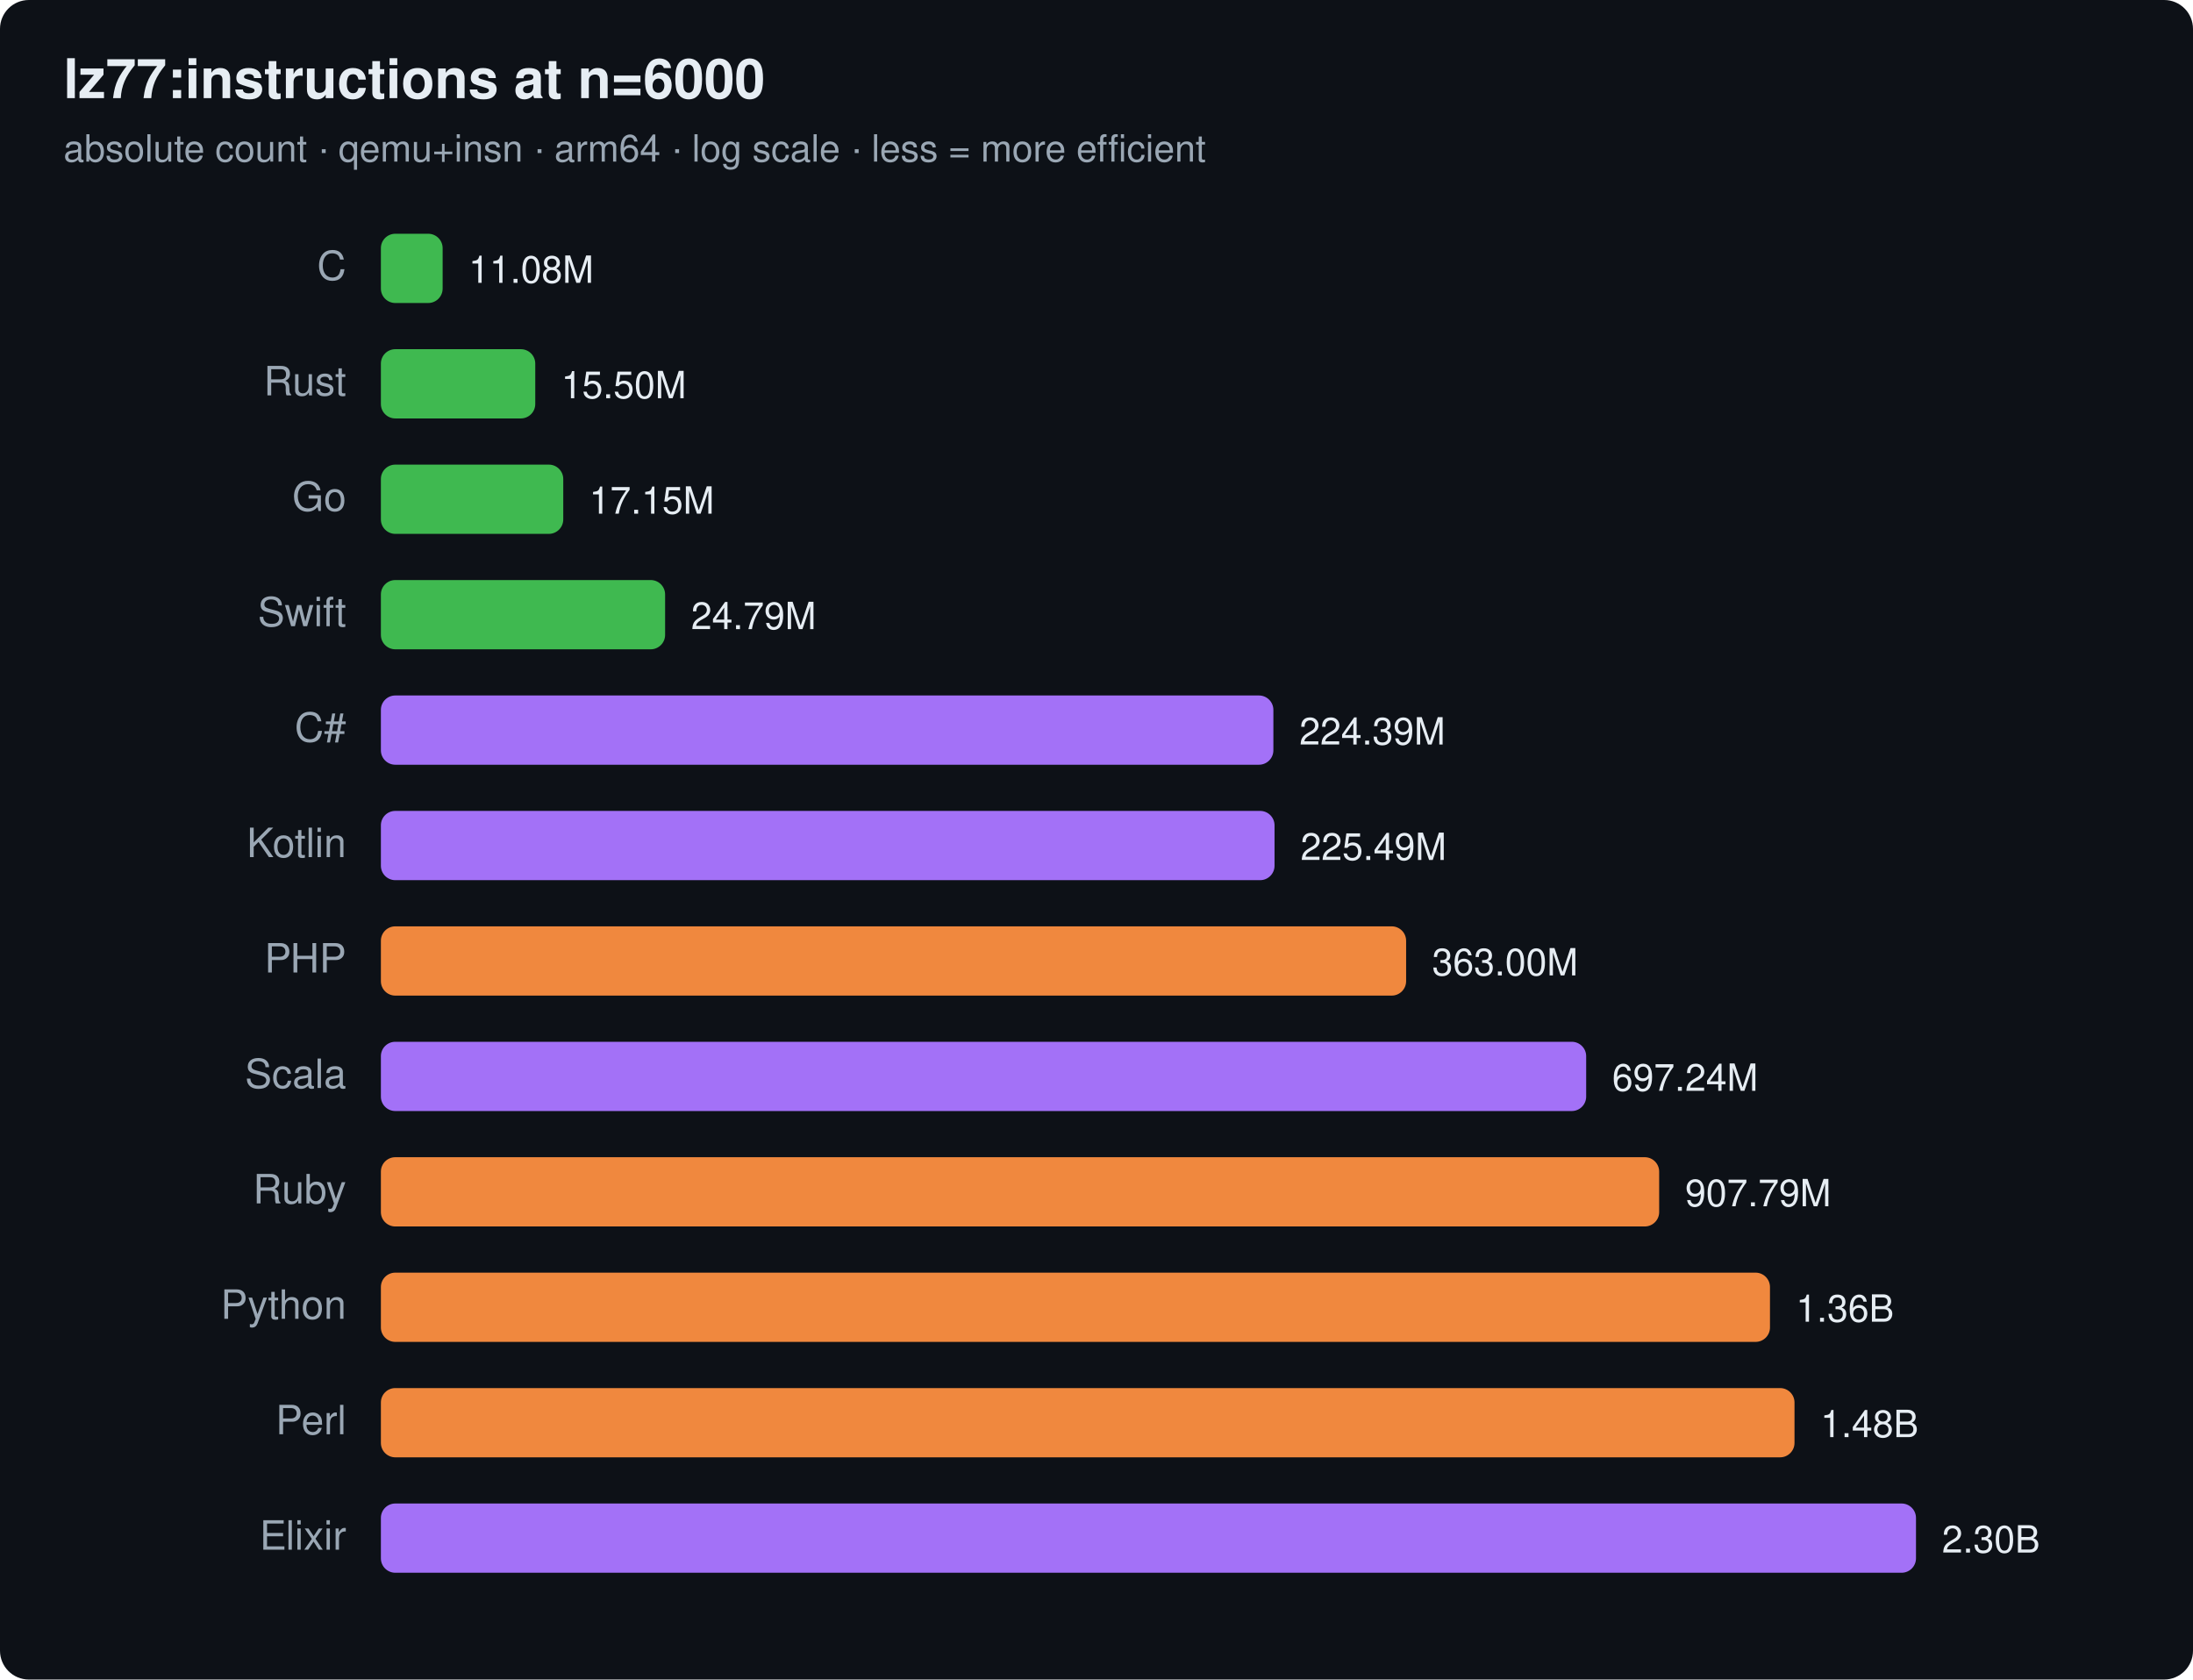
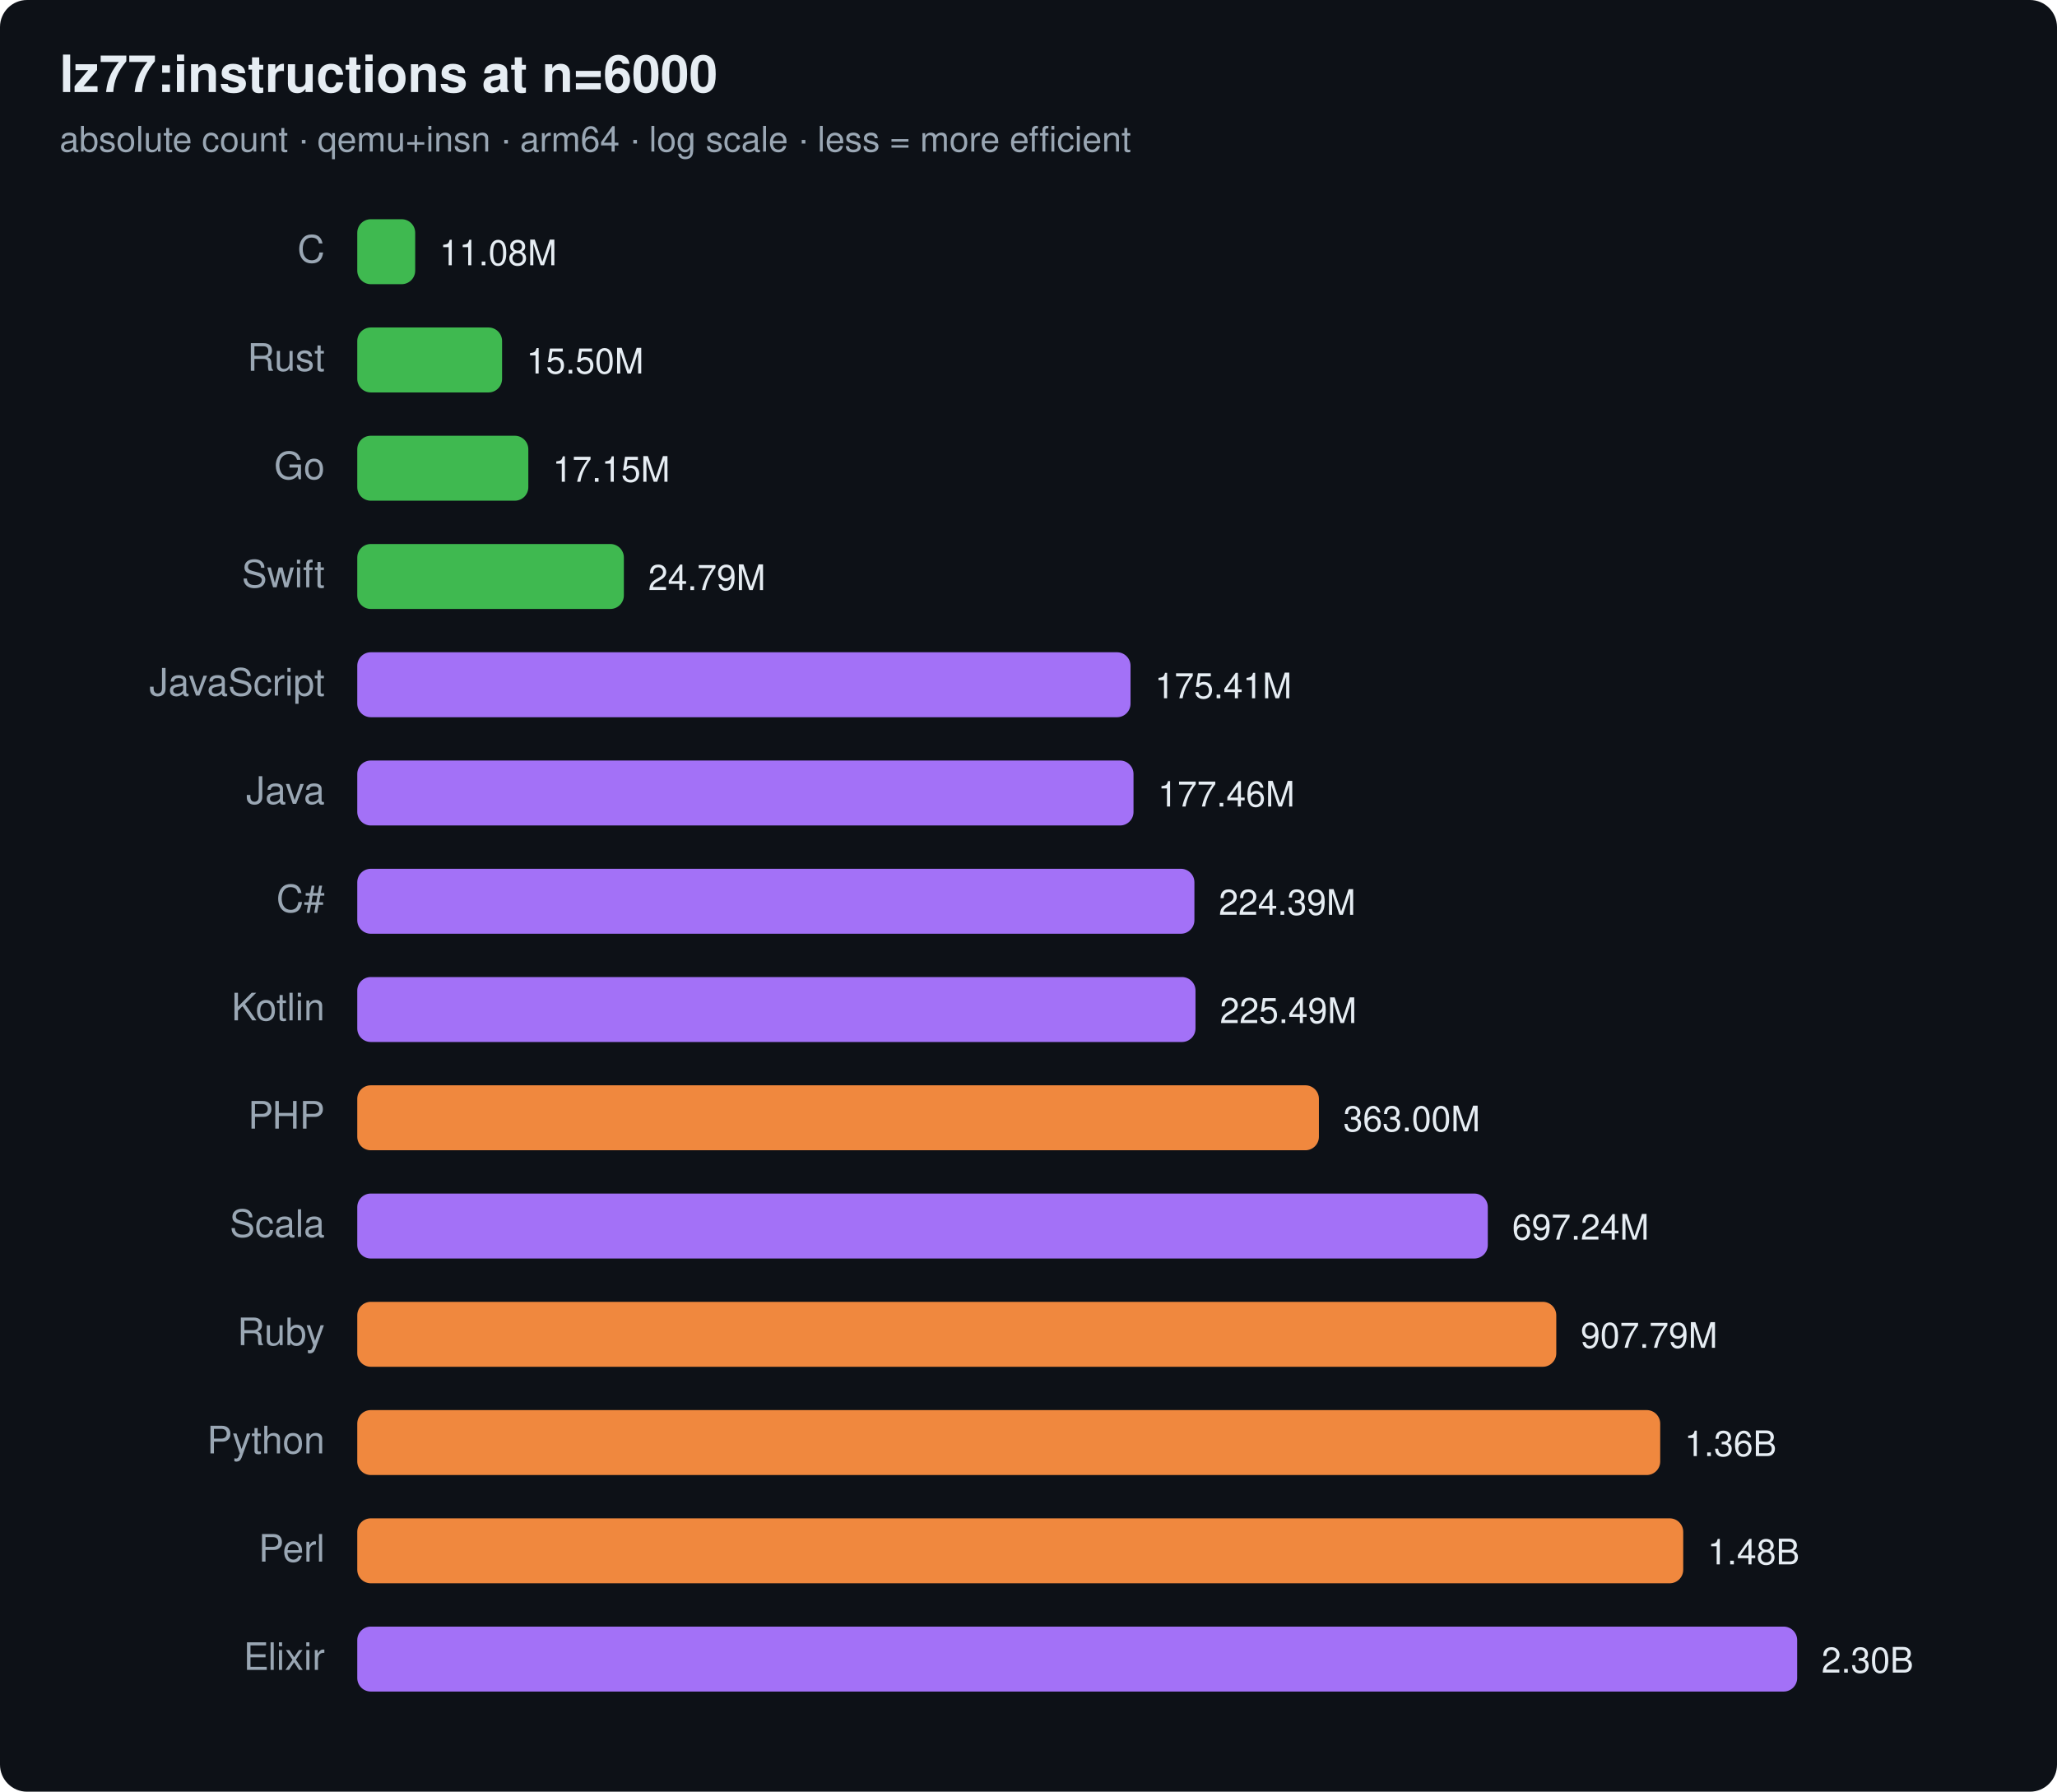
- <svg xmlns="http://www.w3.org/2000/svg" width="760" height="582" viewBox="0 0 760 582" font-family="ui-sans-serif,system-ui,Segoe UI,Helvetica,Arial">
-   <rect width="760" height="582" rx="10" fill="#0d1117" />
+ <svg xmlns="http://www.w3.org/2000/svg" width="760" height="662" viewBox="0 0 760 662" font-family="ui-sans-serif,system-ui,Segoe UI,Helvetica,Arial">
+   <rect width="760" height="662" rx="10" fill="#0d1117" />
  <text x="22" y="34" font-size="19" font-weight="700" fill="#e6edf3">lz77:instructions at n=6000</text>
  <text x="22" y="56" font-size="13" fill="#9aa7b4">absolute count · qemu+insn · arm64 · log scale · less = more efficient</text>
  <text x="120" y="97" text-anchor="end" font-size="14" fill="#9aa7b4">C</text>
  <rect x="132" y="81" width="21.4" height="24" rx="5" fill="#3fb950" />
  <text x="162.4" y="98" font-size="13" fill="#e6edf3">11.08M</text>
  <text x="120" y="137" text-anchor="end" font-size="14" fill="#9aa7b4">Rust</text>
  <rect x="132" y="121" width="53.5" height="24" rx="5" fill="#3fb950" />
  <text x="194.5" y="138" font-size="13" fill="#e6edf3">15.50M</text>
  <text x="120" y="177" text-anchor="end" font-size="14" fill="#9aa7b4">Go</text>
  <rect x="132" y="161" width="63.2" height="24" rx="5" fill="#3fb950" />
  <text x="204.2" y="178" font-size="13" fill="#e6edf3">17.15M</text>
  <text x="120" y="217" text-anchor="end" font-size="14" fill="#9aa7b4">Swift</text>
  <rect x="132" y="201" width="98.5" height="24" rx="5" fill="#3fb950" />
  <text x="239.5" y="218" font-size="13" fill="#e6edf3">24.79M</text>
-   <text x="120" y="257" text-anchor="end" font-size="14" fill="#9aa7b4">C#</text>
-   <rect x="132" y="241" width="309.3" height="24" rx="5" fill="#a371f7" />
-   <text x="450.3" y="258" font-size="13" fill="#e6edf3">224.39M</text>
-   <text x="120" y="297" text-anchor="end" font-size="14" fill="#9aa7b4">Kotlin</text>
-   <rect x="132" y="281" width="309.7" height="24" rx="5" fill="#a371f7" />
-   <text x="450.7" y="298" font-size="13" fill="#e6edf3">225.49M</text>
-   <text x="120" y="337" text-anchor="end" font-size="14" fill="#9aa7b4">PHP</text>
-   <rect x="132" y="321" width="355.3" height="24" rx="5" fill="#f0883e" />
-   <text x="496.3" y="338" font-size="13" fill="#e6edf3">363.00M</text>
-   <text x="120" y="377" text-anchor="end" font-size="14" fill="#9aa7b4">Scala</text>
-   <rect x="132" y="361" width="417.7" height="24" rx="5" fill="#a371f7" />
-   <text x="558.7" y="378" font-size="13" fill="#e6edf3">697.24M</text>
-   <text x="120" y="417" text-anchor="end" font-size="14" fill="#9aa7b4">Ruby</text>
-   <rect x="132" y="401" width="443.0" height="24" rx="5" fill="#f0883e" />
-   <text x="584.0" y="418" font-size="13" fill="#e6edf3">907.79M</text>
-   <text x="120" y="457" text-anchor="end" font-size="14" fill="#9aa7b4">Python</text>
-   <rect x="132" y="441" width="481.4" height="24" rx="5" fill="#f0883e" />
-   <text x="622.4" y="458" font-size="13" fill="#e6edf3">1.36B</text>
-   <text x="120" y="497" text-anchor="end" font-size="14" fill="#9aa7b4">Perl</text>
-   <rect x="132" y="481" width="489.9" height="24" rx="5" fill="#f0883e" />
-   <text x="630.9" y="498" font-size="13" fill="#e6edf3">1.48B</text>
-   <text x="120" y="537" text-anchor="end" font-size="14" fill="#9aa7b4">Elixir</text>
-   <rect x="132" y="521" width="532.0" height="24" rx="5" fill="#a371f7" />
-   <text x="673.0" y="538" font-size="13" fill="#e6edf3">2.30B</text>
+   <text x="120" y="257" text-anchor="end" font-size="14" fill="#9aa7b4">JavaScript</text>
+   <rect x="132" y="241" width="285.7" height="24" rx="5" fill="#a371f7" />
+   <text x="426.7" y="258" font-size="13" fill="#e6edf3">175.41M</text>
+   <text x="120" y="297" text-anchor="end" font-size="14" fill="#9aa7b4">Java</text>
+   <rect x="132" y="281" width="286.8" height="24" rx="5" fill="#a371f7" />
+   <text x="427.8" y="298" font-size="13" fill="#e6edf3">177.46M</text>
+   <text x="120" y="337" text-anchor="end" font-size="14" fill="#9aa7b4">C#</text>
+   <rect x="132" y="321" width="309.3" height="24" rx="5" fill="#a371f7" />
+   <text x="450.3" y="338" font-size="13" fill="#e6edf3">224.39M</text>
+   <text x="120" y="377" text-anchor="end" font-size="14" fill="#9aa7b4">Kotlin</text>
+   <rect x="132" y="361" width="309.7" height="24" rx="5" fill="#a371f7" />
+   <text x="450.7" y="378" font-size="13" fill="#e6edf3">225.49M</text>
+   <text x="120" y="417" text-anchor="end" font-size="14" fill="#9aa7b4">PHP</text>
+   <rect x="132" y="401" width="355.3" height="24" rx="5" fill="#f0883e" />
+   <text x="496.3" y="418" font-size="13" fill="#e6edf3">363.00M</text>
+   <text x="120" y="457" text-anchor="end" font-size="14" fill="#9aa7b4">Scala</text>
+   <rect x="132" y="441" width="417.7" height="24" rx="5" fill="#a371f7" />
+   <text x="558.7" y="458" font-size="13" fill="#e6edf3">697.24M</text>
+   <text x="120" y="497" text-anchor="end" font-size="14" fill="#9aa7b4">Ruby</text>
+   <rect x="132" y="481" width="443.0" height="24" rx="5" fill="#f0883e" />
+   <text x="584.0" y="498" font-size="13" fill="#e6edf3">907.79M</text>
+   <text x="120" y="537" text-anchor="end" font-size="14" fill="#9aa7b4">Python</text>
+   <rect x="132" y="521" width="481.4" height="24" rx="5" fill="#f0883e" />
+   <text x="622.4" y="538" font-size="13" fill="#e6edf3">1.36B</text>
+   <text x="120" y="577" text-anchor="end" font-size="14" fill="#9aa7b4">Perl</text>
+   <rect x="132" y="561" width="489.9" height="24" rx="5" fill="#f0883e" />
+   <text x="630.9" y="578" font-size="13" fill="#e6edf3">1.48B</text>
+   <text x="120" y="617" text-anchor="end" font-size="14" fill="#9aa7b4">Elixir</text>
+   <rect x="132" y="601" width="532.0" height="24" rx="5" fill="#a371f7" />
+   <text x="673.0" y="618" font-size="13" fill="#e6edf3">2.30B</text>
</svg>
